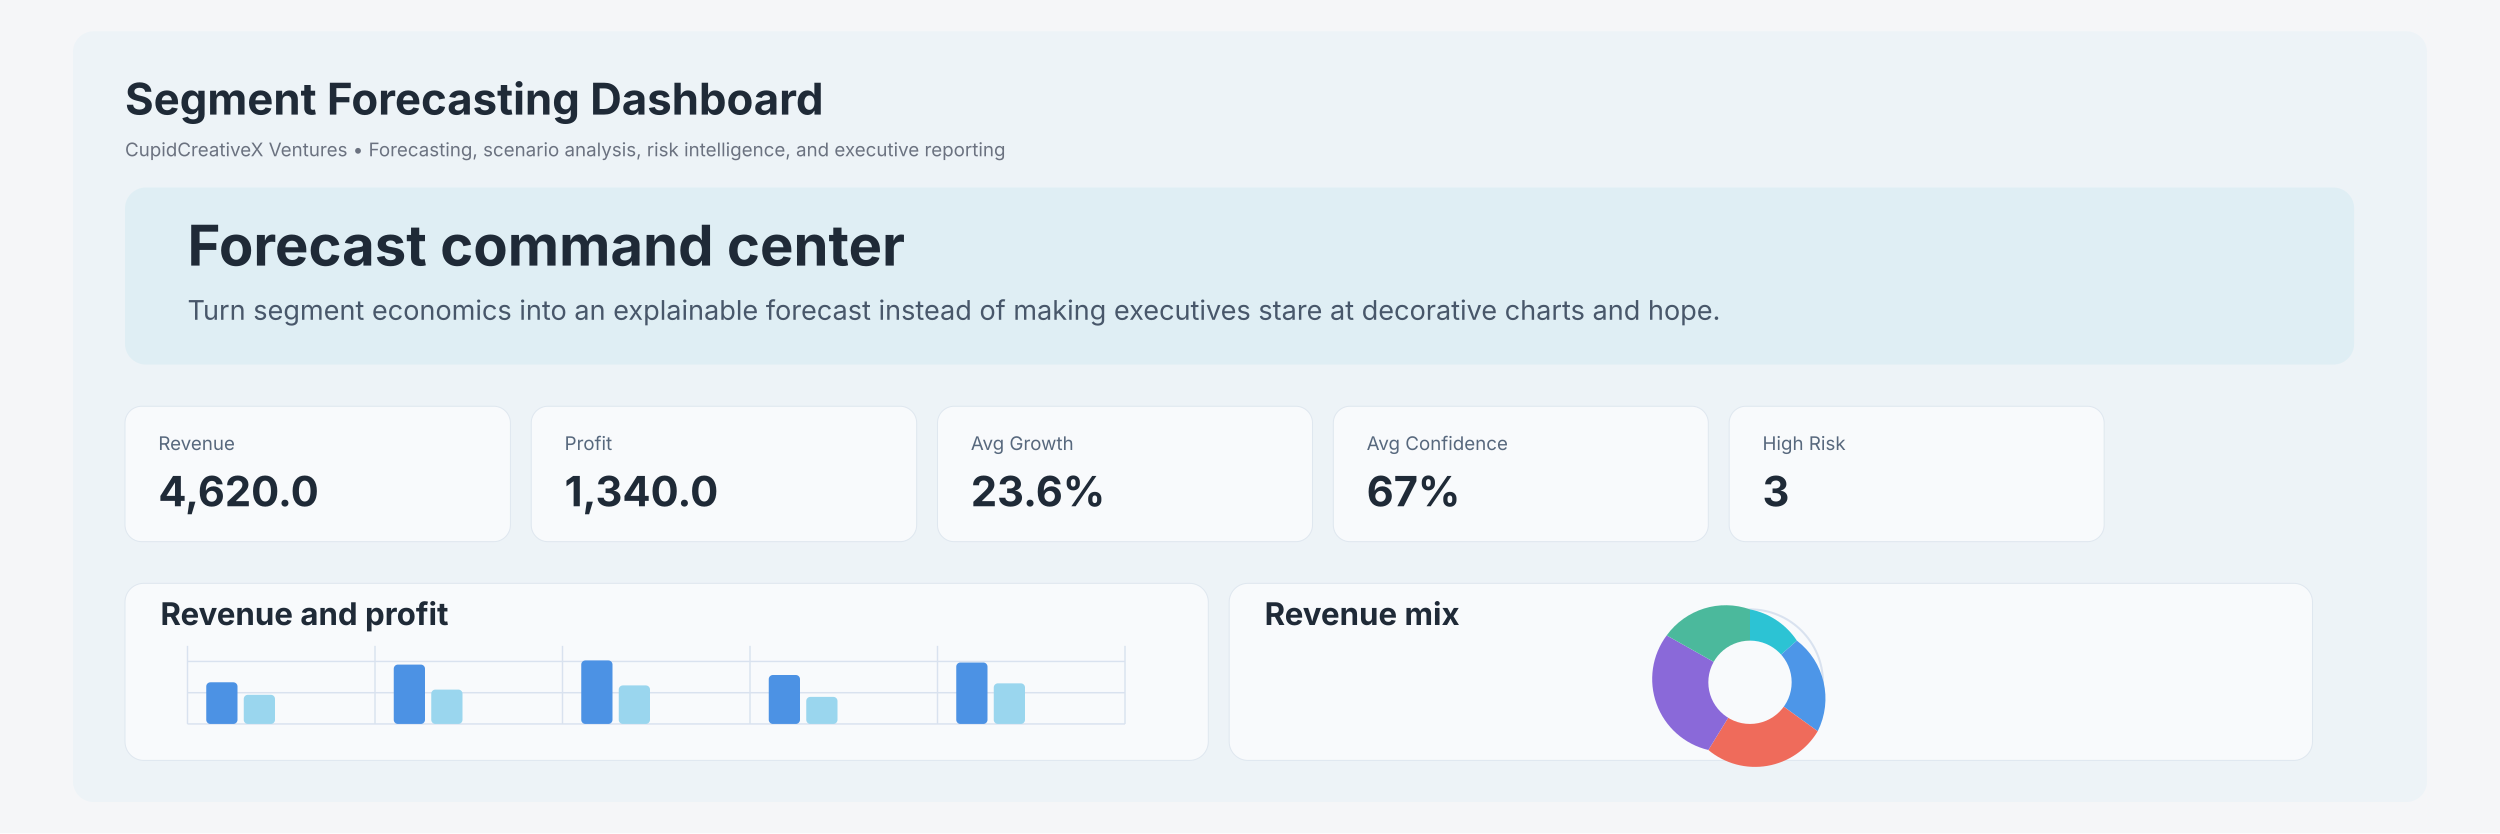
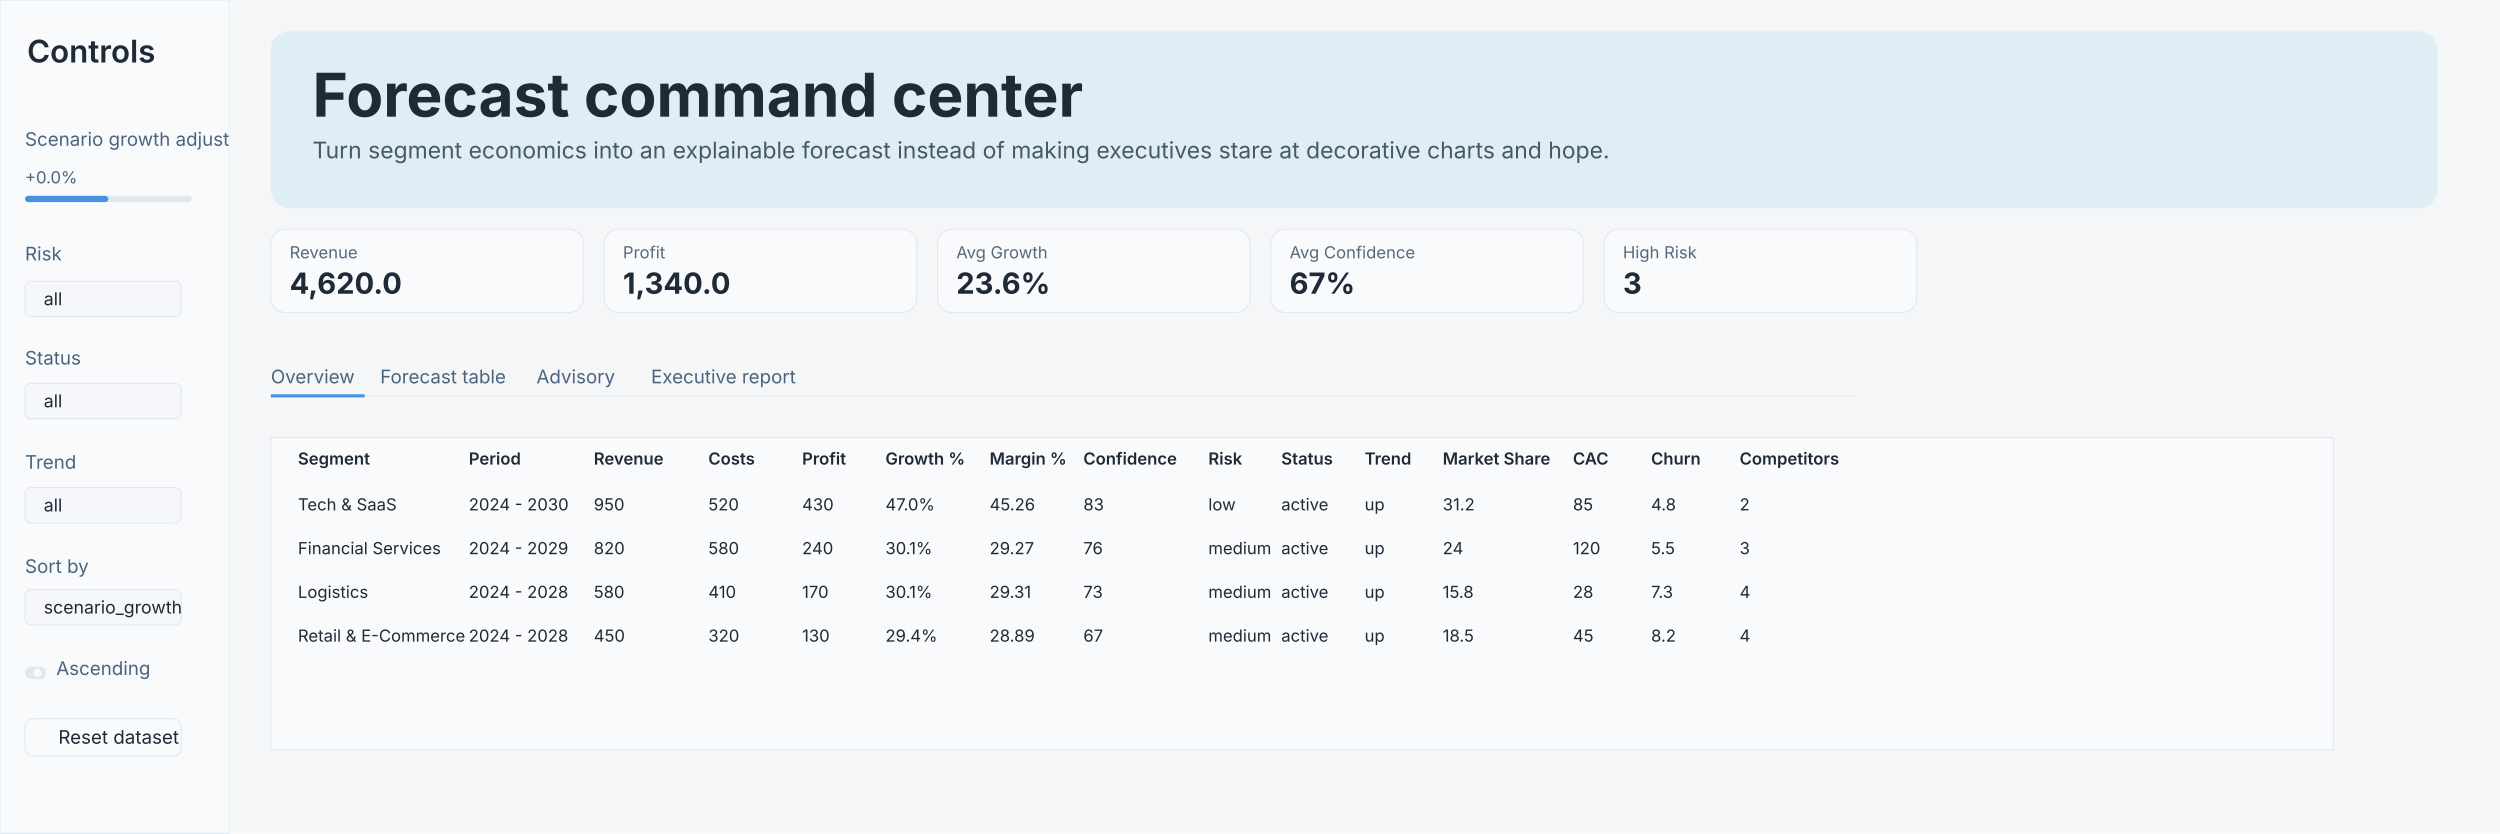
<svg xmlns="http://www.w3.org/2000/svg" width="2400" height="800" viewBox="0 0 2400 800">
  <rect width="2400" height="800" fill="#f5f6f8" />
  <g font-family="Inter, Segoe UI, Arial, sans-serif">
-     <rect x="70" y="30" width="2260" height="740" rx="20" fill="#edf3f7" />
-     <text x="120" y="110" font-size="42" font-weight="700" fill="#1f2a37">Segment Forecasting Dashboard</text>
-     <text x="120" y="150" font-size="18" fill="#6b7280">CupidCreativeX Ventures • Forecasting, scenario analysis, risk intelligence, and executive reporting</text>
-     <rect x="120" y="180" width="2140" height="170" rx="20" fill="#dfeef4" />
-     <text x="180" y="255" font-size="54" font-weight="700" fill="#1f2a37">Forecast command center</text>
-     <text x="180" y="307" font-size="26" fill="#48576a">Turn segment economics into an explainable forecast instead of making executives stare at decorative charts and hope.</text>
-     <g transform="translate(120, 390)">
-       <rect x="0" y="0" width="370" height="130" rx="16" fill="#f8fafc" stroke="#dfe7ef" />
-       <text x="32" y="42" font-size="18" fill="#57687d">Revenue</text>
-       <text x="32" y="96" font-size="40" font-weight="700" fill="#1f2a37">4,620.0</text>
-       <rect x="390" y="0" width="370" height="130" rx="16" fill="#f8fafc" stroke="#dfe7ef" />
-       <text x="422" y="42" font-size="18" fill="#57687d">Profit</text>
-       <text x="422" y="96" font-size="40" font-weight="700" fill="#1f2a37">1,340.0</text>
-       <rect x="780" y="0" width="360" height="130" rx="16" fill="#f8fafc" stroke="#dfe7ef" />
-       <text x="812" y="42" font-size="18" fill="#57687d">Avg Growth</text>
-       <text x="812" y="96" font-size="40" font-weight="700" fill="#1f2a37">23.6%</text>
-       <rect x="1160" y="0" width="360" height="130" rx="16" fill="#f8fafc" stroke="#dfe7ef" />
-       <text x="1192" y="42" font-size="18" fill="#57687d">Avg Confidence</text>
-       <text x="1192" y="96" font-size="40" font-weight="700" fill="#1f2a37">67%</text>
-       <rect x="1540" y="0" width="360" height="130" rx="16" fill="#f8fafc" stroke="#dfe7ef" />
-       <text x="1572" y="42" font-size="18" fill="#57687d">High Risk</text>
-       <text x="1572" y="96" font-size="40" font-weight="700" fill="#1f2a37">3</text>
+     <rect x="0" y="0" width="220" height="800" fill="#f8fafc" stroke="#dfe7ef" />
+     <text x="26" y="60" font-size="30" font-weight="600" fill="#1f2a37">Controls</text>
+     <text x="24" y="140" font-size="18" fill="#4b647d">Scenario growth adjustment</text>
+     <text x="24" y="176" font-size="16" fill="#4b647d">+0.0%</text>
+     <rect x="24" y="188" width="160" height="6" fill="#dfe7ef" rx="3" />
+     <rect x="24" y="188" width="80" height="6" fill="#4a90e2" rx="3" />
+     <text x="24" y="250" font-size="18" fill="#4b647d">Risk</text>
+     <rect x="24" y="270" width="150" height="34" fill="#f5f7fa" stroke="#dfe7ef" rx="6" />
+     <text x="42" y="293" font-size="17" fill="#1f2a37">all</text>
+     <text x="24" y="350" font-size="18" fill="#4b647d">Status</text>
+     <rect x="24" y="368" width="150" height="34" fill="#f5f7fa" stroke="#dfe7ef" rx="6" />
+     <text x="42" y="391" font-size="17" fill="#1f2a37">all</text>
+     <text x="24" y="450" font-size="18" fill="#4b647d">Trend</text>
+     <rect x="24" y="468" width="150" height="34" fill="#f5f7fa" stroke="#dfe7ef" rx="6" />
+     <text x="42" y="491" font-size="17" fill="#1f2a37">all</text>
+     <text x="24" y="550" font-size="18" fill="#4b647d">Sort by</text>
+     <rect x="24" y="566" width="150" height="34" fill="#f5f7fa" stroke="#dfe7ef" rx="6" />
+     <text x="42" y="589" font-size="17" fill="#1f2a37">scenario_growth</text>
+     <g transform="translate(24,640)">
+       <rect x="0" y="0" width="20" height="12" rx="6" fill="#dfe7ef" />
+       <circle cx="12" cy="6" r="4" fill="#f8fafc" />
    </g>
-     <g transform="translate(120, 560)">
-       <rect x="0" y="0" width="1040" height="170" rx="18" fill="#f8fafc" stroke="#dfe7ef" />
-       <text x="34" y="40" font-size="30" font-weight="700" fill="#1f2a37">Revenue and profit</text>
-       <g transform="translate(60 60)">
-         <g stroke="#d9e2ef" stroke-width="1.4">
-           <line x1="0" y1="75" x2="900" y2="75" />
-           <line x1="0" y1="45" x2="900" y2="45" />
-           <line x1="0" y1="15" x2="900" y2="15" />
-           <line x1="0" y1="75" x2="0" y2="0" />
-           <line x1="180" y1="75" x2="180" y2="0" />
-           <line x1="360" y1="75" x2="360" y2="0" />
-           <line x1="540" y1="75" x2="540" y2="0" />
-           <line x1="720" y1="75" x2="720" y2="0" />
-           <line x1="900" y1="75" x2="900" y2="0" />
+     <text x="54" y="648" font-size="18" fill="#4b647d">Ascending</text>
+     <rect x="24" y="690" width="150" height="36" fill="#f8fafc" stroke="#dfe7ef" rx="8" />
+     <text x="56" y="714" font-size="18" fill="#1f2a37">Reset dataset</text>
+     <g transform="translate(220,0)">
+       <rect x="0" y="0" width="2180" height="800" fill="#f5f6f8" />
+       <g transform="translate(40,30)">
+         <rect x="0" y="0" width="2080" height="170" rx="18" fill="#dfeef4" />
+         <text x="40" y="82" font-size="58" font-weight="700" fill="#1f2a37">Forecast command center</text>
+         <text x="40" y="122" font-size="22" fill="#48576a">Turn segment economics into an explainable forecast instead of making executives stare at decorative charts and hope.</text>
+       </g>
+       <g transform="translate(40,220)">
+         <rect x="0" y="0" width="300" height="80" rx="14" fill="#f8fafc" stroke="#dfe7ef" />
+         <text x="18" y="28" font-size="16" fill="#57687d">Revenue</text>
+         <text x="18" y="62" font-size="28" font-weight="700" fill="#1f2a37">4,620.0</text>
+         <rect x="320" y="0" width="300" height="80" rx="14" fill="#f8fafc" stroke="#dfe7ef" />
+         <text x="338" y="28" font-size="16" fill="#57687d">Profit</text>
+         <text x="338" y="62" font-size="28" font-weight="700" fill="#1f2a37">1,340.0</text>
+         <rect x="640" y="0" width="300" height="80" rx="14" fill="#f8fafc" stroke="#dfe7ef" />
+         <text x="658" y="28" font-size="16" fill="#57687d">Avg Growth</text>
+         <text x="658" y="62" font-size="28" font-weight="700" fill="#1f2a37">23.6%</text>
+         <rect x="960" y="0" width="300" height="80" rx="14" fill="#f8fafc" stroke="#dfe7ef" />
+         <text x="978" y="28" font-size="16" fill="#57687d">Avg Confidence</text>
+         <text x="978" y="62" font-size="28" font-weight="700" fill="#1f2a37">67%</text>
+         <rect x="1280" y="0" width="300" height="80" rx="14" fill="#f8fafc" stroke="#dfe7ef" />
+         <text x="1298" y="28" font-size="16" fill="#57687d">High Risk</text>
+         <text x="1298" y="62" font-size="28" font-weight="700" fill="#1f2a37">3</text>
+       </g>
+       <g transform="translate(40,340)">
+         <text x="0" y="28" font-size="18" fill="#4b647d">Overview</text>
+         <text x="105" y="28" font-size="18" fill="#4b647d">Forecast table</text>
+         <text x="255" y="28" font-size="18" fill="#4b647d">Advisory</text>
+         <text x="365" y="28" font-size="18" fill="#4b647d">Executive report</text>
+         <line x1="0" y1="40" x2="1520" y2="40" stroke="#dfe7ef" />
+         <line x1="0" y1="40" x2="90" y2="40" stroke="#4a90e2" stroke-width="3" />
+       </g>
+       <g transform="translate(40,420)">
+         <rect x="0" y="0" width="1980" height="300" fill="#f8fafc" stroke="#dfe7ef" />
+         <g fill="#1f2a37" font-size="16" font-weight="600">
+           <text x="26" y="26">Segment</text>
+           <text x="190" y="26">Period</text>
+           <text x="310" y="26">Revenue</text>
+           <text x="420" y="26">Costs</text>
+           <text x="510" y="26">Profit</text>
+           <text x="590" y="26">Growth %</text>
+           <text x="690" y="26">Margin %</text>
+           <text x="780" y="26">Confidence</text>
+           <text x="900" y="26">Risk</text>
+           <text x="970" y="26">Status</text>
+           <text x="1050" y="26">Trend</text>
+           <text x="1125" y="26">Market Share</text>
+           <text x="1250" y="26">CAC</text>
+           <text x="1325" y="26">Churn</text>
+           <text x="1410" y="26">Competitors</text>
        </g>
-         <g fill="#4c92e4">
-           <rect x="18" y="35" width="30" height="40" rx="4" />
-           <rect x="198" y="18" width="30" height="57" rx="4" />
-           <rect x="378" y="14" width="30" height="61" rx="4" />
-           <rect x="558" y="28" width="30" height="47" rx="4" />
-           <rect x="738" y="16" width="30" height="59" rx="4" />
+         <g fill="#1f2a37" font-size="16">
+           <text x="26" y="70">Tech &amp; SaaS</text>
+           <text x="190" y="70">2024 - 2030</text>
+           <text x="310" y="70">950</text>
+           <text x="420" y="70">520</text>
+           <text x="510" y="70">430</text>
+           <text x="590" y="70">47.0%</text>
+           <text x="690" y="70">45.26</text>
+           <text x="780" y="70">83</text>
+           <text x="900" y="70">low</text>
+           <text x="970" y="70">active</text>
+           <text x="1050" y="70">up</text>
+           <text x="1125" y="70">31.2</text>
+           <text x="1250" y="70">85</text>
+           <text x="1325" y="70">4.8</text>
+           <text x="1410" y="70">2</text>
+           <text x="26" y="112">Financial Services</text>
+           <text x="190" y="112">2024 - 2029</text>
+           <text x="310" y="112">820</text>
+           <text x="420" y="112">580</text>
+           <text x="510" y="112">240</text>
+           <text x="590" y="112">30.1%</text>
+           <text x="690" y="112">29.27</text>
+           <text x="780" y="112">76</text>
+           <text x="900" y="112">medium</text>
+           <text x="970" y="112">active</text>
+           <text x="1050" y="112">up</text>
+           <text x="1125" y="112">24</text>
+           <text x="1250" y="112">120</text>
+           <text x="1325" y="112">5.5</text>
+           <text x="1410" y="112">3</text>
+           <text x="26" y="154">Logistics</text>
+           <text x="190" y="154">2024 - 2028</text>
+           <text x="310" y="154">580</text>
+           <text x="420" y="154">410</text>
+           <text x="510" y="154">170</text>
+           <text x="590" y="154">30.1%</text>
+           <text x="690" y="154">29.31</text>
+           <text x="780" y="154">73</text>
+           <text x="900" y="154">medium</text>
+           <text x="970" y="154">active</text>
+           <text x="1050" y="154">up</text>
+           <text x="1125" y="154">15.8</text>
+           <text x="1250" y="154">28</text>
+           <text x="1325" y="154">7.3</text>
+           <text x="1410" y="154">4</text>
+           <text x="26" y="196">Retail &amp; E-Commerce</text>
+           <text x="190" y="196">2024 - 2028</text>
+           <text x="310" y="196">450</text>
+           <text x="420" y="196">320</text>
+           <text x="510" y="196">130</text>
+           <text x="590" y="196">29.4%</text>
+           <text x="690" y="196">28.89</text>
+           <text x="780" y="196">67</text>
+           <text x="900" y="196">medium</text>
+           <text x="970" y="196">active</text>
+           <text x="1050" y="196">up</text>
+           <text x="1125" y="196">18.5</text>
+           <text x="1250" y="196">45</text>
+           <text x="1325" y="196">8.2</text>
+           <text x="1410" y="196">4</text>
        </g>
-         <g fill="#9ad6ee">
-           <rect x="54" y="47" width="30" height="28" rx="4" />
-           <rect x="234" y="42" width="30" height="33" rx="4" />
-           <rect x="414" y="38" width="30" height="37" rx="4" />
-           <rect x="594" y="49" width="30" height="26" rx="4" />
-           <rect x="774" y="36" width="30" height="39" rx="4" />
-         </g>
-       </g>
-     </g>
-     <g transform="translate(1180, 560)">
-       <rect x="0" y="0" width="1040" height="170" rx="18" fill="#f8fafc" stroke="#dfe7ef" />
-       <text x="34" y="40" font-size="30" font-weight="700" fill="#1f2a37">Revenue mix</text>
-       <g transform="translate(200 15)">
-         <circle cx="300" cy="80" r="70" fill="none" stroke="#d9e2ef" stroke-width="2" />
-         <path d="M300 80 L300 10 A70 70 0 0 1 345 40 Z" fill="#2cc3d4" />
-         <path d="M300 80 L345 40 A70 70 0 0 1 365 127 Z" fill="#4d96e8" />
-         <path d="M300 80 L365 127 A70 70 0 0 1 260 145 Z" fill="#ef6b5b" />
-         <path d="M300 80 L260 145 A70 70 0 0 1 220 35 Z" fill="#8a69d9" />
-         <path d="M300 80 L220 35 A70 70 0 0 1 300 10 Z" fill="#4bb99c" />
-         <circle cx="300" cy="80" r="40" fill="#f8fafc" />
      </g>
    </g>
  </g>
</svg>
